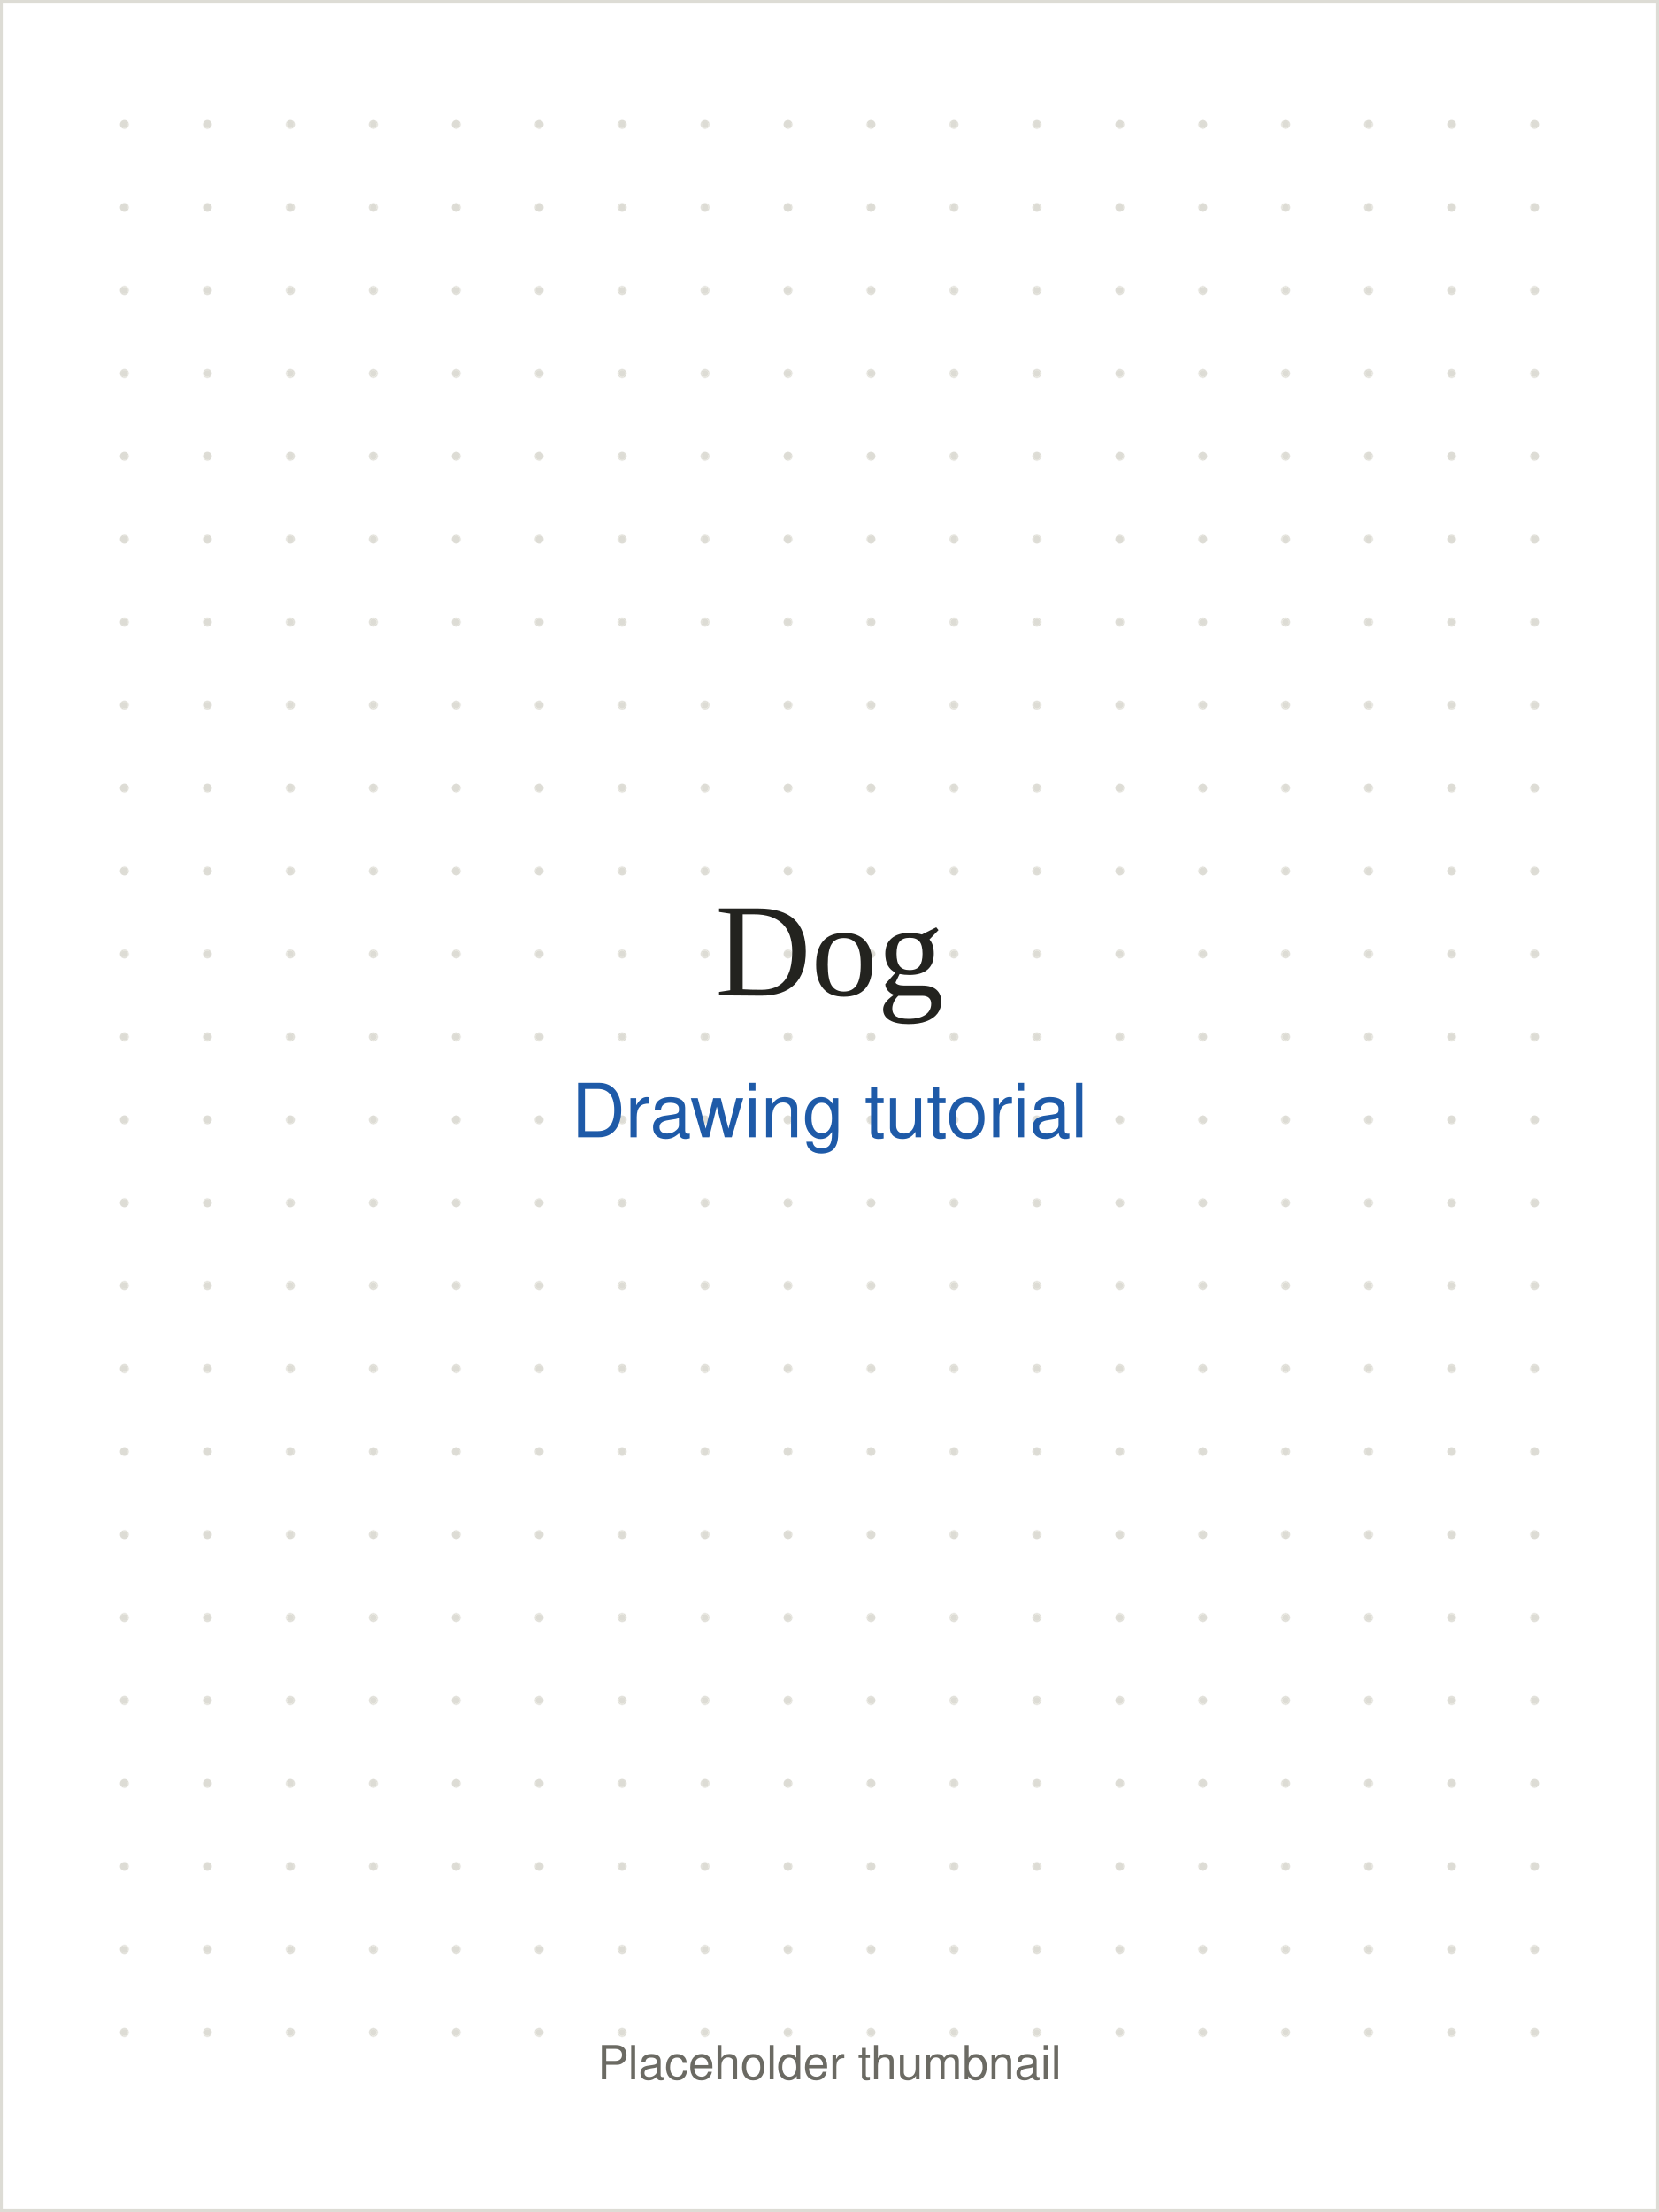
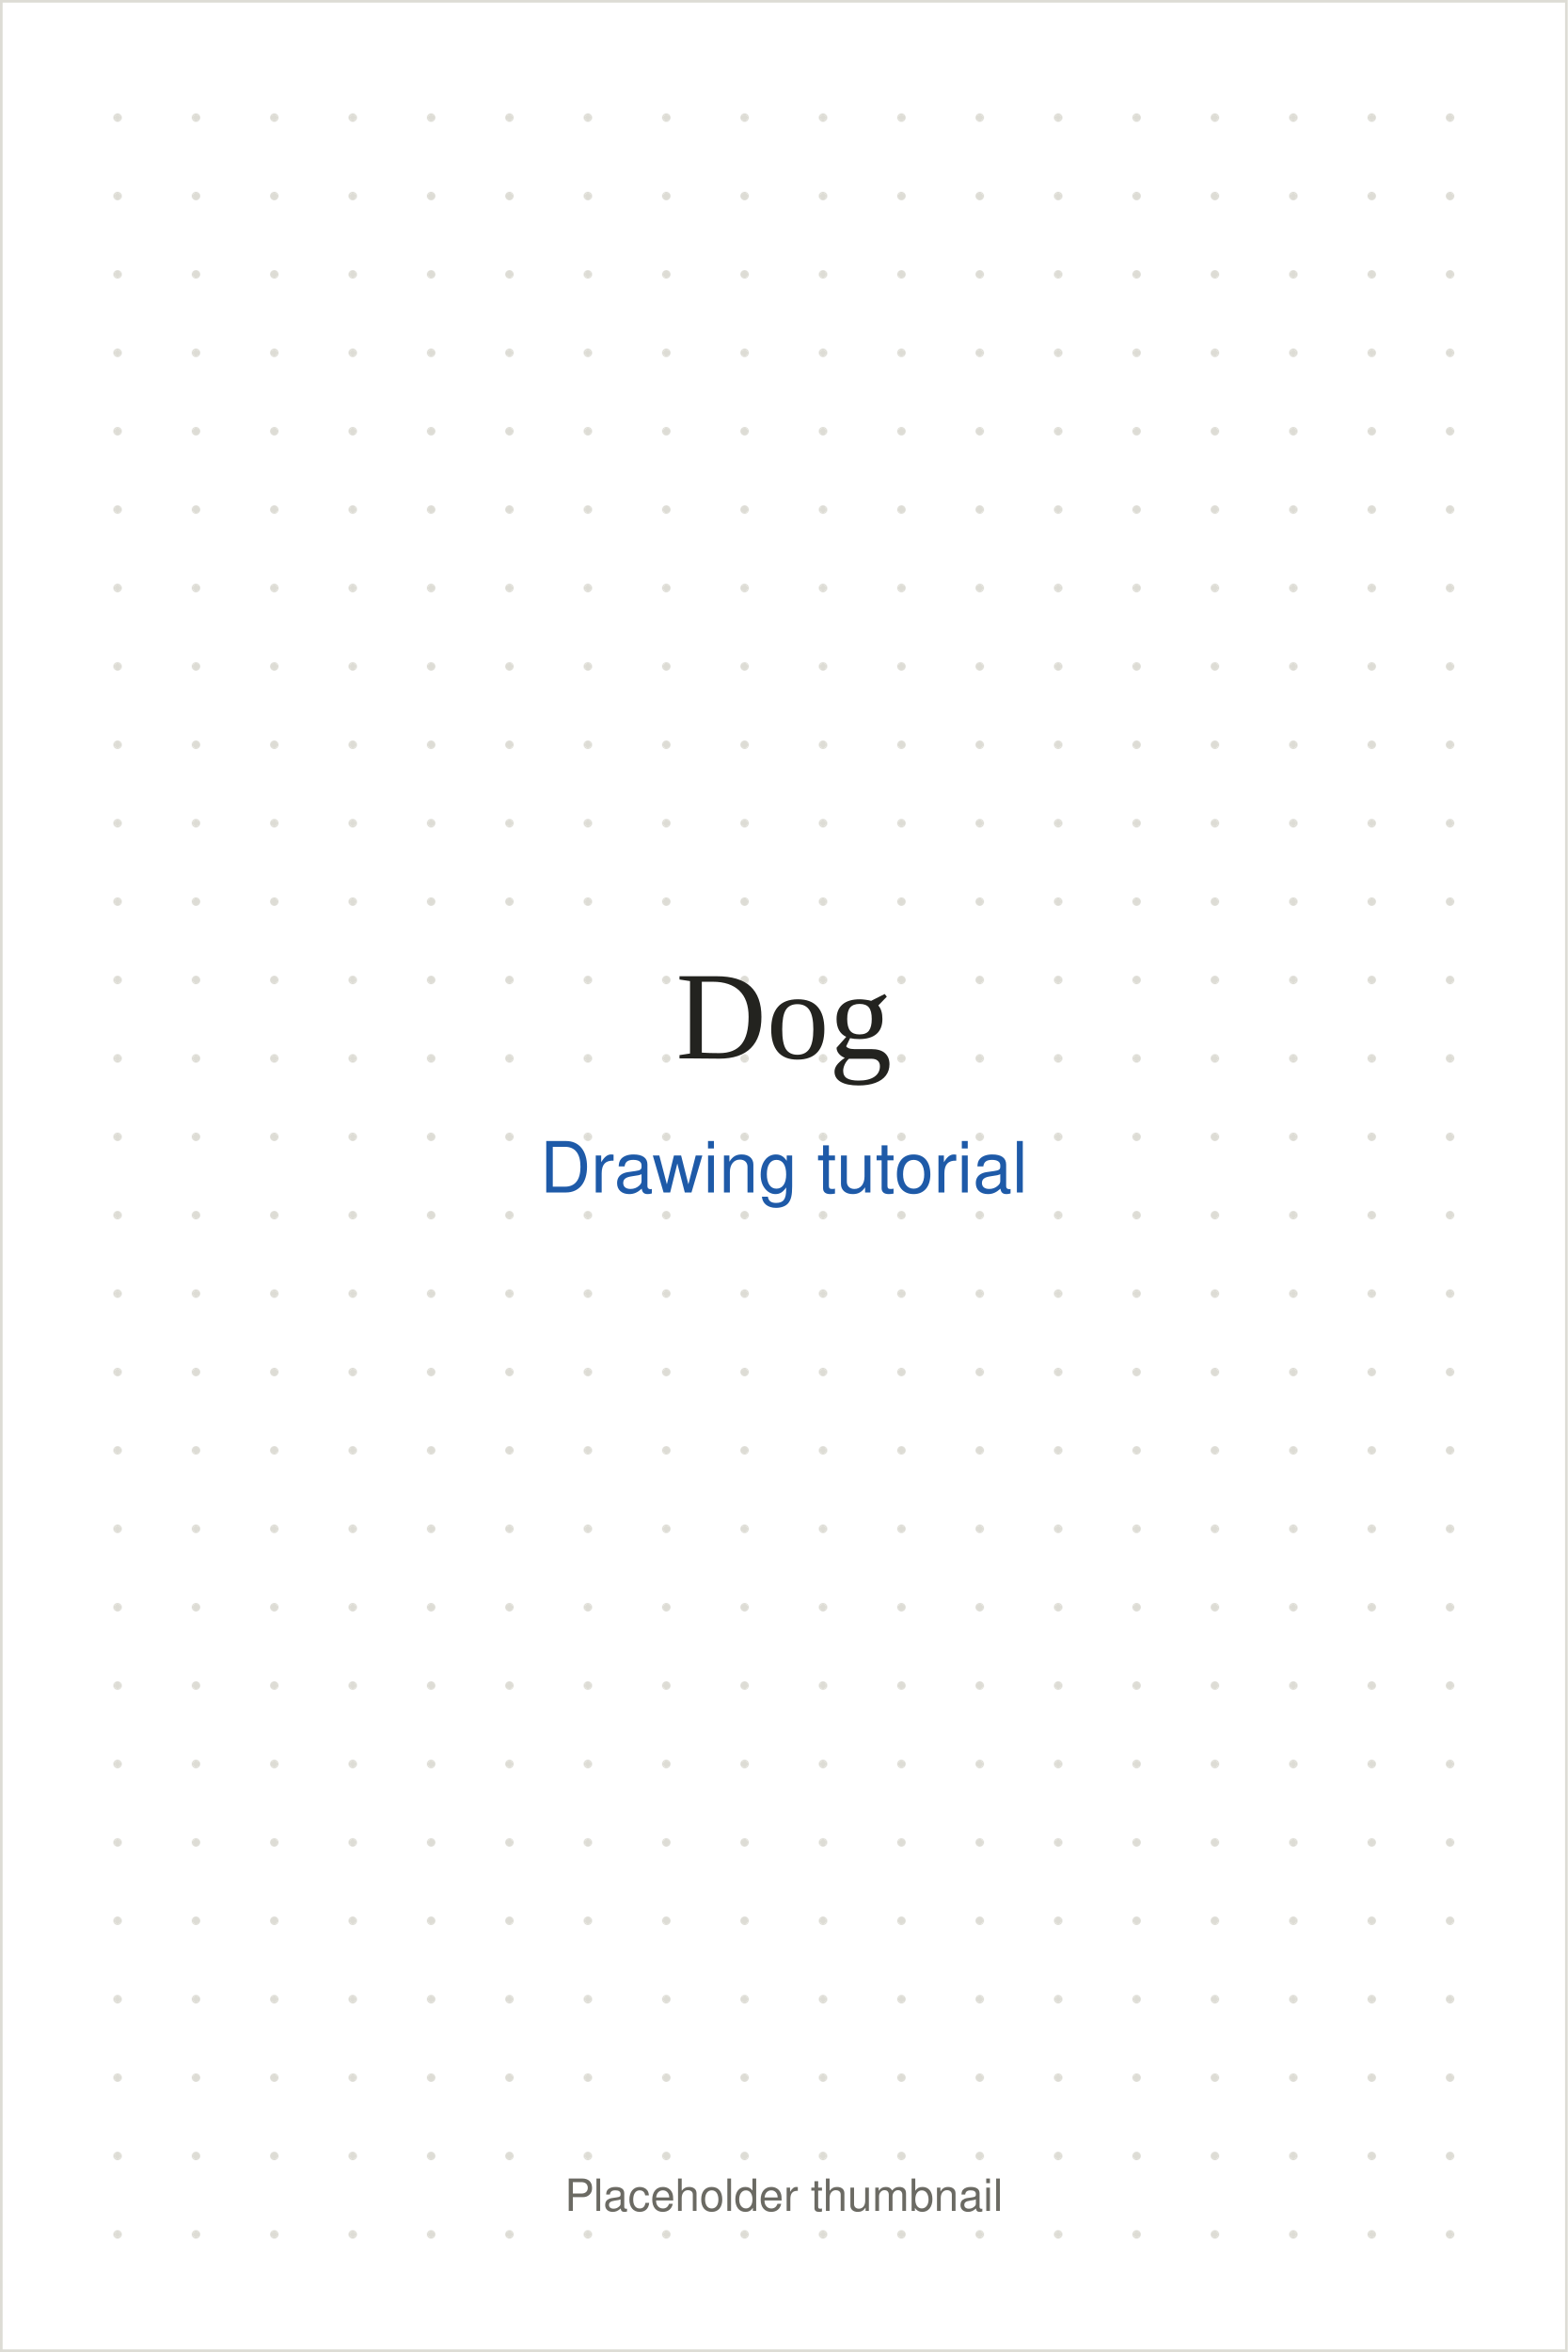
- <svg xmlns="http://www.w3.org/2000/svg" width="600" height="800" viewBox="0 0 600 800" role="img" aria-label="Dog, Drawing tutorial">
+ <svg xmlns="http://www.w3.org/2000/svg" width="600" height="900" viewBox="0 0 600 900" role="img" aria-label="Dog, Drawing tutorial">
  <defs>
    <pattern id="dots" width="30" height="30" patternUnits="userSpaceOnUse">
      <circle cx="15" cy="15" r="1.6" fill="#DDDCD5" />
    </pattern>
  </defs>
-   <rect width="600" height="800" fill="#FFFFFF" />
-   <rect x="42" y="42" width="516" height="716" fill="url(#dots)" />
-   <rect x="0.5" y="0.5" width="599" height="799" fill="none" stroke="#DDDCD5" />
-   <text x="300" y="360" text-anchor="middle" font-family="Georgia, 'Times New Roman', serif" font-size="48" fill="#23231F">Dog</text>
-   <text x="300" y="411.3" text-anchor="middle" font-family="-apple-system, 'Segoe UI', Helvetica, Arial, sans-serif" font-size="27" fill="#1E5AA8">Drawing tutorial</text>
-   <text x="300" y="752" text-anchor="middle" font-family="-apple-system, 'Segoe UI', Helvetica, Arial, sans-serif" font-size="17" fill="#6B6A63">Placeholder thumbnail</text>
+   <rect width="600" height="900" fill="#FFFFFF" />
+   <rect x="42" y="42" width="516" height="816" fill="url(#dots)" />
+   <rect x="0.5" y="0.5" width="599" height="899" fill="none" stroke="#DDDCD5" />
+   <text x="300" y="405" text-anchor="middle" font-family="Georgia, 'Times New Roman', serif" font-size="48" fill="#23231F">Dog</text>
+   <text x="300" y="456.3" text-anchor="middle" font-family="-apple-system, 'Segoe UI', Helvetica, Arial, sans-serif" font-size="27" fill="#1E5AA8">Drawing tutorial</text>
+   <text x="300" y="846" text-anchor="middle" font-family="-apple-system, 'Segoe UI', Helvetica, Arial, sans-serif" font-size="17" fill="#6B6A63">Placeholder thumbnail</text>
</svg>
